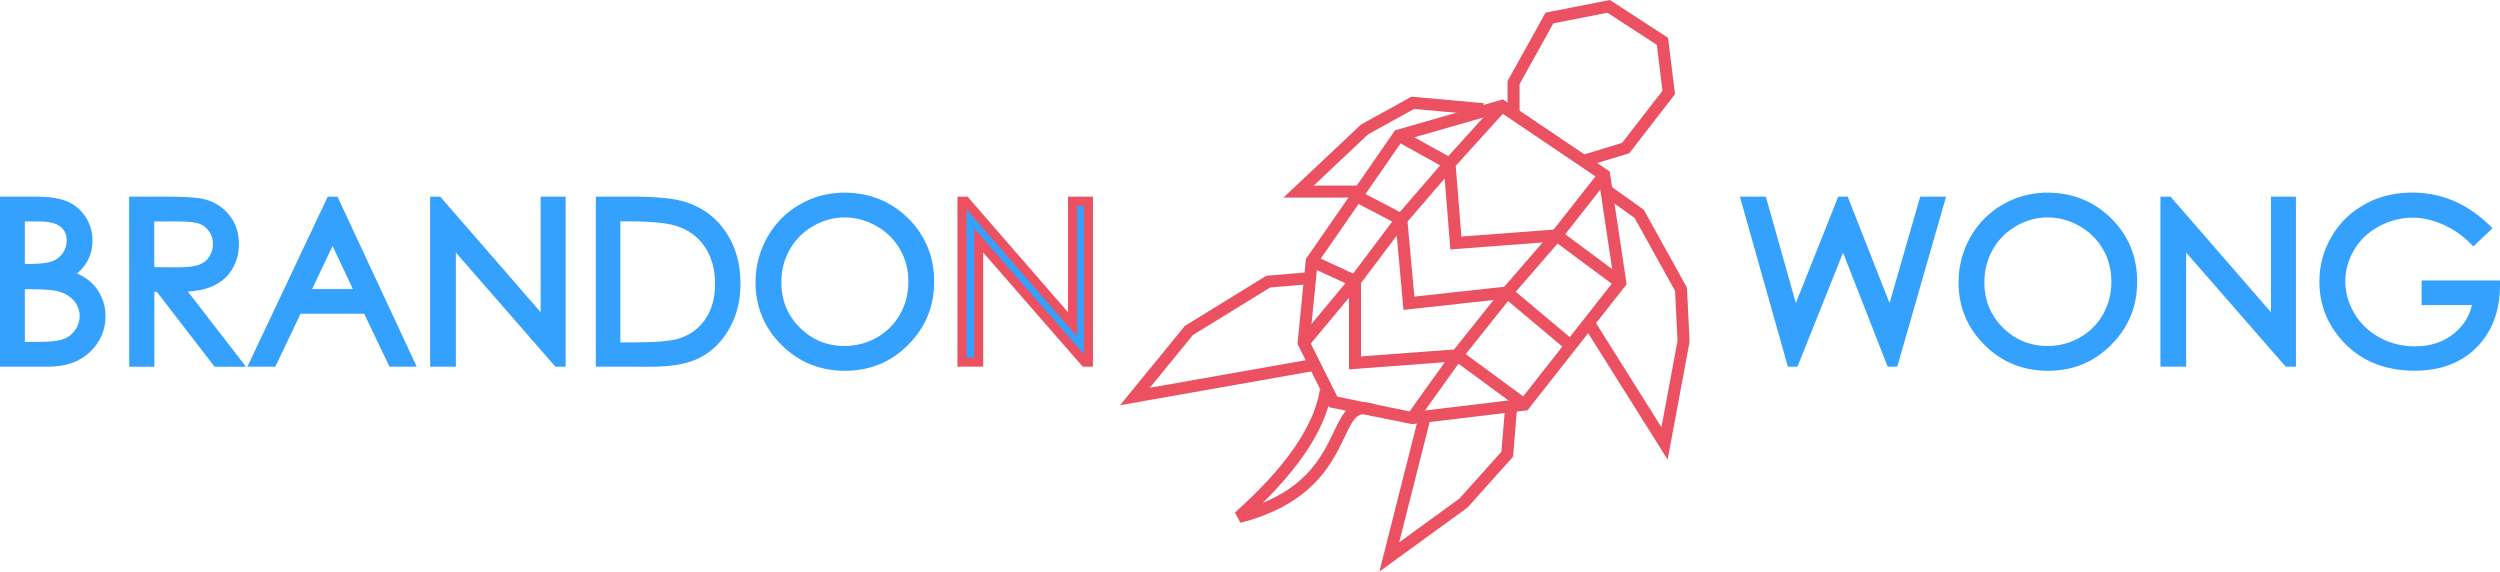
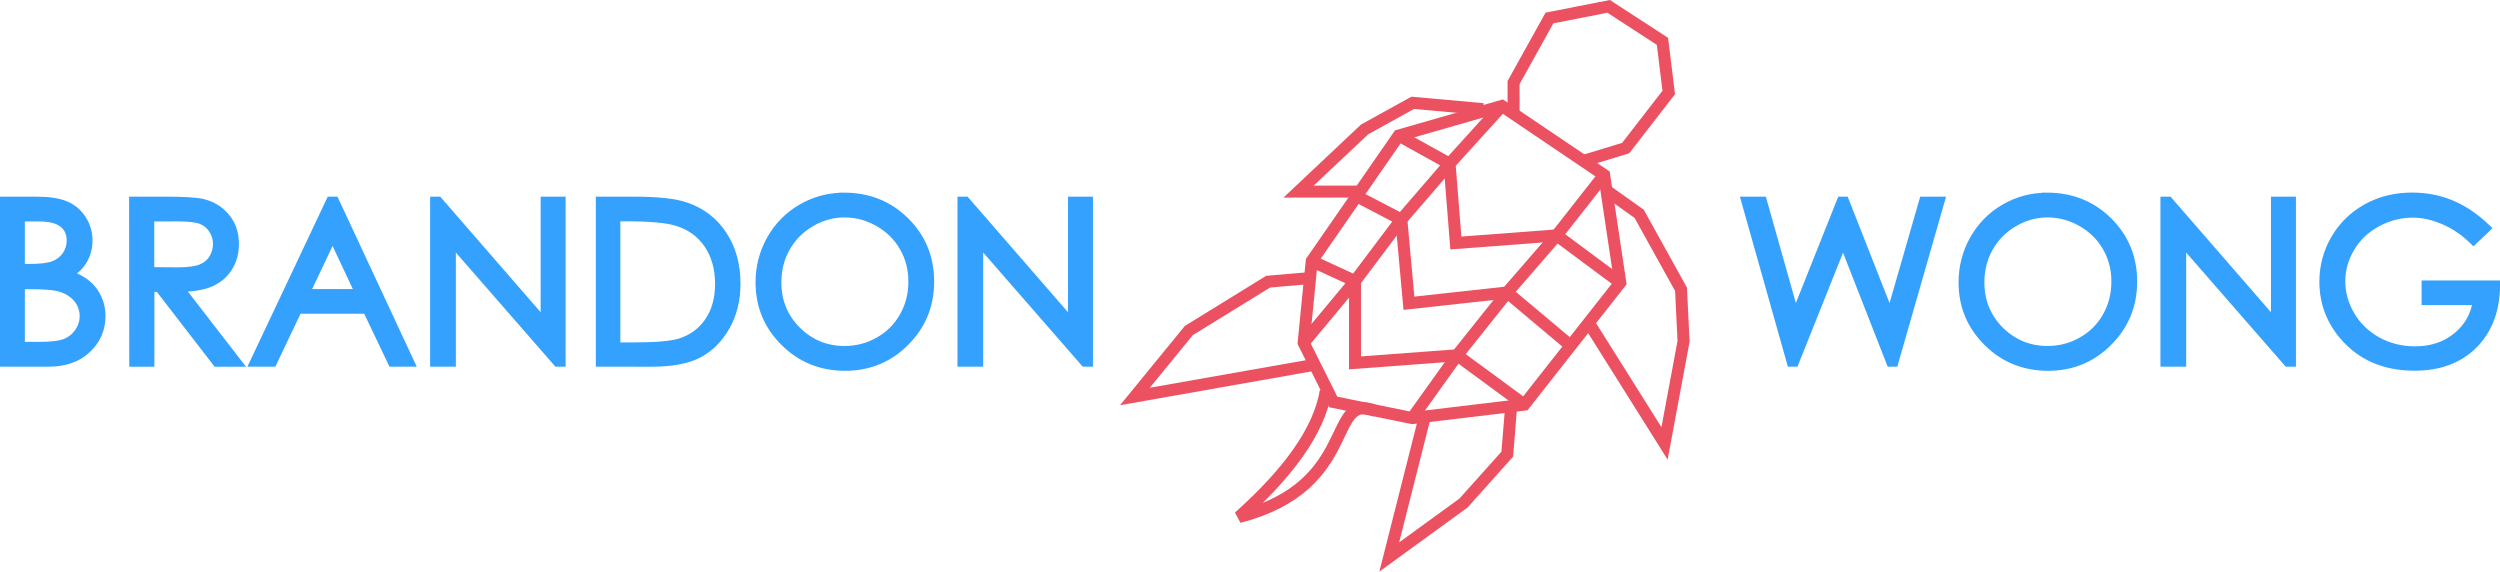
<svg xmlns="http://www.w3.org/2000/svg" width="55.097mm" height="12.597mm" viewBox="0 0 55.097 12.597" version="1.1" id="svg5">
  <defs id="defs2" />
  <g id="layer1" transform="translate(-32.25658,-33.81611)">
    <g id="g2661" transform="matrix(0.2899279,0,0,0.2899279,40.94179,27.94656)" style="stroke-width:3.449">
      <path style="fill:none;stroke:#eb5160;stroke-width:0.913px;stroke-linecap:butt;stroke-linejoin:miter;stroke-opacity:1" d="m 76.368,30.547 7.841,-2.25 7.773,5.25 1.227,8.182 -7.296,9.273 -8.523,1.023 -6,-1.227 -2.25,-4.5 0.614,-6.205 z" id="path869" />
      <path style="fill:none;stroke:#eb5160;stroke-width:0.913px;stroke-linecap:butt;stroke-linejoin:miter;stroke-opacity:1" d="m 90.482,32.456 3.137,-0.955 3.273,-4.227 -0.477,-3.887 -4.091,-2.659 -4.5,0.886 -2.727,4.909 v 2.25" id="path871" />
      <path style="fill:none;stroke:#eb5160;stroke-width:0.913px;stroke-linecap:butt;stroke-linejoin:miter;stroke-opacity:1" d="m 76.368,30.547 3.861,2.142 0.482,6.027 7.666,-0.579 4.833,3.592" id="path873" />
      <path style="fill:none;stroke:#eb5160;stroke-width:0.913px;stroke-linecap:butt;stroke-linejoin:miter;stroke-opacity:1" d="m 91.982,33.547 -3.605,4.59" id="path875" />
      <path style="fill:none;stroke:#eb5160;stroke-width:0.913px;stroke-linecap:butt;stroke-linejoin:miter;stroke-opacity:1" d="m 80.229,32.689 3.98,-4.392" id="path877" />
      <path style="fill:none;stroke:#eb5160;stroke-width:0.913px;stroke-linecap:butt;stroke-linejoin:miter;stroke-opacity:1" d="m 73.141,35.148 3.423,1.784 0.579,6.364 7.473,-0.82 4.821,4.05" id="path879" />
      <path style="fill:none;stroke:#eb5160;stroke-width:0.913px;stroke-linecap:butt;stroke-linejoin:miter;stroke-opacity:1" d="m 76.564,36.932 3.664,-4.243" id="path881" />
      <path style="fill:none;stroke:#eb5160;stroke-width:0.913px;stroke-linecap:butt;stroke-linejoin:miter;stroke-opacity:1" d="m 88.377,38.137 -3.761,4.339" id="path883" />
      <path style="fill:none;stroke:#eb5160;stroke-width:0.913px;stroke-linecap:butt;stroke-linejoin:miter;stroke-opacity:1" d="m 76.564,36.932 -3.52,4.677 V 47.829 L 80.807,47.25 84.616,42.477" id="path885" />
      <path style="fill:none;stroke:#eb5160;stroke-width:0.913px;stroke-linecap:butt;stroke-linejoin:miter;stroke-opacity:1" d="m 69.754,40.093 3.291,1.516" id="path887" />
      <path style="fill:none;stroke:#eb5160;stroke-width:0.913px;stroke-linecap:butt;stroke-linejoin:miter;stroke-opacity:1" d="m 80.807,47.25 5.106,3.753" id="path889" />
      <path style="fill:none;stroke:#eb5160;stroke-width:0.913px;stroke-linecap:butt;stroke-linejoin:miter;stroke-opacity:1" d="m 69.14,46.298 3.905,-4.689" id="path891" />
      <path style="fill:none;stroke:#eb5160;stroke-width:0.913px;stroke-linecap:butt;stroke-linejoin:miter;stroke-opacity:1" d="m 80.807,47.25 -3.417,4.775" id="path893" />
      <path style="fill:none;stroke:#eb5160;stroke-width:0.913px;stroke-linecap:butt;stroke-linejoin:miter;stroke-opacity:1" d="m 82.784,28.543 -5.352,-0.482 -3.664,2.025 -5.014,4.725 h 4.58" id="path895" />
      <path style="fill:none;stroke:#eb5160;stroke-width:0.913px;stroke-linecap:butt;stroke-linejoin:miter;stroke-opacity:1" d="m 92.137,34.714 2.507,1.784 3.182,5.737 0.193,3.954 -1.446,7.762 -5.786,-9.209" id="path897" />
      <path style="fill:none;stroke:#eb5160;stroke-width:0.913px;stroke-linecap:butt;stroke-linejoin:miter;stroke-opacity:1" d="m 69.766,41.368 -3.327,0.289 -6.027,3.713 -4.098,5.014 13.645,-2.411" id="path899" />
      <path style="fill:none;stroke:#eb5160;stroke-width:0.913px;stroke-linecap:butt;stroke-linejoin:miter;stroke-opacity:1" d="m 84.905,51.252 -0.289,3.52 -3.327,3.713 -5.641,4.098 2.748,-10.848" id="path934" />
      <path style="fill:none;stroke:#eb5160;stroke-width:0.913px;stroke-linecap:butt;stroke-linejoin:miter;stroke-opacity:1" d="m 70.827,49.95 c -0.504,3.062 -2.889,6.275 -6.605,9.595 9.224,-2.372 6.605,-9.595 10.414,-8.052" id="path936" />
    </g>
    <path d="m 32.357,38.25 h 0.699 q 0.422,0 0.649,0.101 0.227,0.099 0.357,0.306 0.133,0.207 0.133,0.461 0,0.236 -0.116,0.432 -0.116,0.193 -0.34,0.314 0.277,0.094 0.427,0.222 0.15,0.125 0.232,0.306 0.084,0.178 0.084,0.388 0,0.427 -0.314,0.723 -0.311,0.294 -0.837,0.294 h -0.974 z m 0.347,0.347 v 1.136 h 0.203 q 0.369,0 0.543,-0.068 0.174,-0.07 0.275,-0.217 0.101,-0.15 0.101,-0.33 0,-0.244 -0.171,-0.381 -0.169,-0.14 -0.54,-0.14 z m 0,1.493 v 1.36 h 0.439 q 0.388,0 0.569,-0.075 0.181,-0.077 0.289,-0.239 0.111,-0.162 0.111,-0.35 0,-0.236 -0.154,-0.412 -0.154,-0.176 -0.424,-0.241 -0.181,-0.043 -0.629,-0.043 z" style="font-size:4.939px;line-height:1.25;font-family:'Century Gothic';-inkscape-font-specification:'Century Gothic, Normal';fill:#33a1fd;stroke:#33a1fd;stroke-width:0.2" id="path864" />
    <path d="m 35.202,38.25 h 0.707 q 0.591,0 0.801,0.048 0.316,0.072 0.514,0.311 0.198,0.236 0.198,0.584 0,0.289 -0.137,0.509 -0.135,0.219 -0.388,0.333 -0.253,0.111 -0.699,0.113 l 1.276,1.65 h -0.439 l -1.273,-1.65 h -0.203 v 1.65 h -0.354 z m 0.354,0.347 v 1.206 l 0.61,0.005 q 0.354,0 0.523,-0.068 0.171,-0.068 0.265,-0.215 0.096,-0.15 0.096,-0.333 0,-0.178 -0.096,-0.323 -0.096,-0.147 -0.253,-0.21 -0.157,-0.063 -0.521,-0.063 z" style="font-size:4.939px;line-height:1.25;font-family:'Century Gothic';-inkscape-font-specification:'Century Gothic, Normal';fill:#33a1fd;stroke:#33a1fd;stroke-width:0.2" id="path866" />
    <path d="M 39.63,38.25 41.284,41.797 H 40.903 L 40.346,40.63 h -1.529 l -0.555,1.167 h -0.395 l 1.676,-3.547 z m -0.043,0.752 -0.61,1.285 h 1.213 z" style="font-size:4.939px;line-height:1.25;font-family:'Century Gothic';-inkscape-font-specification:'Century Gothic, Normal';fill:#33a1fd;stroke:#33a1fd;stroke-width:0.2" id="path868" />
    <path d="m 41.836,41.797 v -3.547 h 0.077 l 2.359,2.715 v -2.715 h 0.35 v 3.547 h -0.08 l -2.339,-2.682 v 2.682 z" style="font-size:4.939px;line-height:1.25;font-family:'Century Gothic';-inkscape-font-specification:'Century Gothic, Normal';fill:#33a1fd;stroke:#33a1fd;stroke-width:0.2" id="path870" />
    <path d="m 45.488,41.797 v -3.547 h 0.736 q 0.796,0 1.155,0.128 0.516,0.181 0.805,0.627 0.292,0.446 0.292,1.064 0,0.533 -0.232,0.938 -0.229,0.405 -0.598,0.598 -0.367,0.193 -1.03,0.193 z m 0.34,-0.335 h 0.41 q 0.736,0 1.02,-0.092 0.4,-0.13 0.629,-0.468 0.229,-0.34 0.229,-0.83 0,-0.514 -0.248,-0.878 -0.248,-0.364 -0.692,-0.499 -0.333,-0.101 -1.097,-0.101 h -0.251 z" style="font-size:4.939px;line-height:1.25;font-family:'Century Gothic';-inkscape-font-specification:'Century Gothic, Normal';fill:#33a1fd;stroke:#33a1fd;stroke-width:0.2" id="path872" />
    <path d="m 50.853,38.161 q 0.805,0 1.348,0.538 0.543,0.538 0.543,1.324 0,0.779 -0.543,1.322 -0.54,0.543 -1.319,0.543 -0.789,0 -1.331,-0.54 -0.543,-0.54 -0.543,-1.307 0,-0.511 0.246,-0.948 0.248,-0.436 0.675,-0.682 0.427,-0.248 0.924,-0.248 z m 0.017,0.347 q -0.393,0 -0.745,0.205 -0.352,0.205 -0.55,0.552 -0.198,0.347 -0.198,0.774 0,0.632 0.436,1.068 0.439,0.434 1.056,0.434 0.412,0 0.762,-0.2 0.352,-0.2 0.547,-0.547 0.198,-0.347 0.198,-0.772 0,-0.422 -0.198,-0.762 -0.195,-0.342 -0.552,-0.547 -0.357,-0.205 -0.757,-0.205 z" style="font-size:4.939px;line-height:1.25;font-family:'Century Gothic';-inkscape-font-specification:'Century Gothic, Normal';fill:#33a1fd;stroke:#33a1fd;stroke-width:0.2" id="path874" />
-     <path d="m 53.458,41.797 v -3.547 h 0.077 l 2.359,2.715 v -2.715 h 0.35 v 3.547 h -0.08 l -2.339,-2.682 v 2.682 z" style="font-size:4.939px;line-height:1.25;font-family:'Century Gothic';-inkscape-font-specification:'Century Gothic, Normal';fill:#33a1fd;stroke:#eb5160;stroke-width:0.2;stroke-opacity:1" id="path876" />
+     <path d="m 53.458,41.797 v -3.547 h 0.077 l 2.359,2.715 v -2.715 h 0.35 v 3.547 h -0.08 l -2.339,-2.682 v 2.682 z" style="font-size:4.939px;line-height:1.25;font-family:'Century Gothic';-inkscape-font-specification:'Century Gothic, Normal';fill:#33a1fd;stroke:#33a1fd;stroke-width:0.2;stroke-opacity:1" id="path876" />
    <g aria-label="WONG" id="text4271-4" style="font-size:4.939px;line-height:1.25;font-family:'Book Antiqua';-inkscape-font-specification:'Book Antiqua, Normal';stroke:#33a1fd;stroke-width:0.2">
      <path d="m 70.734,38.25 h 0.364 l 0.721,2.556 1.018,-2.556 h 0.072 l 1.006,2.556 0.736,-2.556 h 0.362 l -1.018,3.547 h -0.068 l -1.051,-2.684 -1.073,2.684 h -0.068 z" style="font-family:'Century Gothic';-inkscape-font-specification:'Century Gothic, Normal';fill:#33a1fd" id="path904" />
      <path d="m 77.366,38.161 q 0.805,0 1.348,0.538 0.543,0.538 0.543,1.324 0,0.779 -0.543,1.322 -0.54,0.543 -1.319,0.543 -0.789,0 -1.331,-0.54 -0.543,-0.54 -0.543,-1.307 0,-0.511 0.246,-0.948 0.248,-0.436 0.675,-0.682 0.427,-0.248 0.924,-0.248 z m 0.017,0.347 q -0.393,0 -0.745,0.205 -0.352,0.205 -0.55,0.552 -0.198,0.347 -0.198,0.774 0,0.632 0.436,1.068 0.439,0.434 1.056,0.434 0.412,0 0.762,-0.2 0.352,-0.2 0.547,-0.547 0.198,-0.347 0.198,-0.772 0,-0.422 -0.198,-0.762 -0.195,-0.342 -0.552,-0.547 -0.357,-0.205 -0.757,-0.205 z" style="font-family:'Century Gothic';-inkscape-font-specification:'Century Gothic, Normal';fill:#33a1fd" id="path906" />
      <path d="m 79.97,41.797 v -3.547 h 0.077 l 2.359,2.715 v -2.715 h 0.35 v 3.547 h -0.08 l -2.339,-2.682 v 2.682 z" style="font-family:'Century Gothic';-inkscape-font-specification:'Century Gothic, Normal';fill:#33a1fd" id="path908" />
      <path d="m 87.044,38.846 -0.275,0.26 q -0.297,-0.292 -0.651,-0.441 -0.352,-0.152 -0.687,-0.152 -0.417,0 -0.796,0.205 -0.376,0.205 -0.584,0.557 -0.207,0.35 -0.207,0.74 0,0.4 0.215,0.762 0.215,0.359 0.593,0.567 0.379,0.205 0.83,0.205 0.547,0 0.926,-0.309 0.379,-0.309 0.449,-0.801 h -1.131 v -0.342 h 1.529 q -0.005,0.822 -0.49,1.307 -0.482,0.482 -1.293,0.482 -0.984,0 -1.558,-0.67 -0.441,-0.516 -0.441,-1.194 0,-0.504 0.253,-0.938 0.253,-0.434 0.695,-0.678 0.441,-0.246 0.998,-0.246 0.451,0 0.849,0.164 0.398,0.162 0.777,0.521 z" style="font-family:'Century Gothic';-inkscape-font-specification:'Century Gothic, Normal';fill:#33a1fd" id="path910" />
    </g>
  </g>
</svg>
